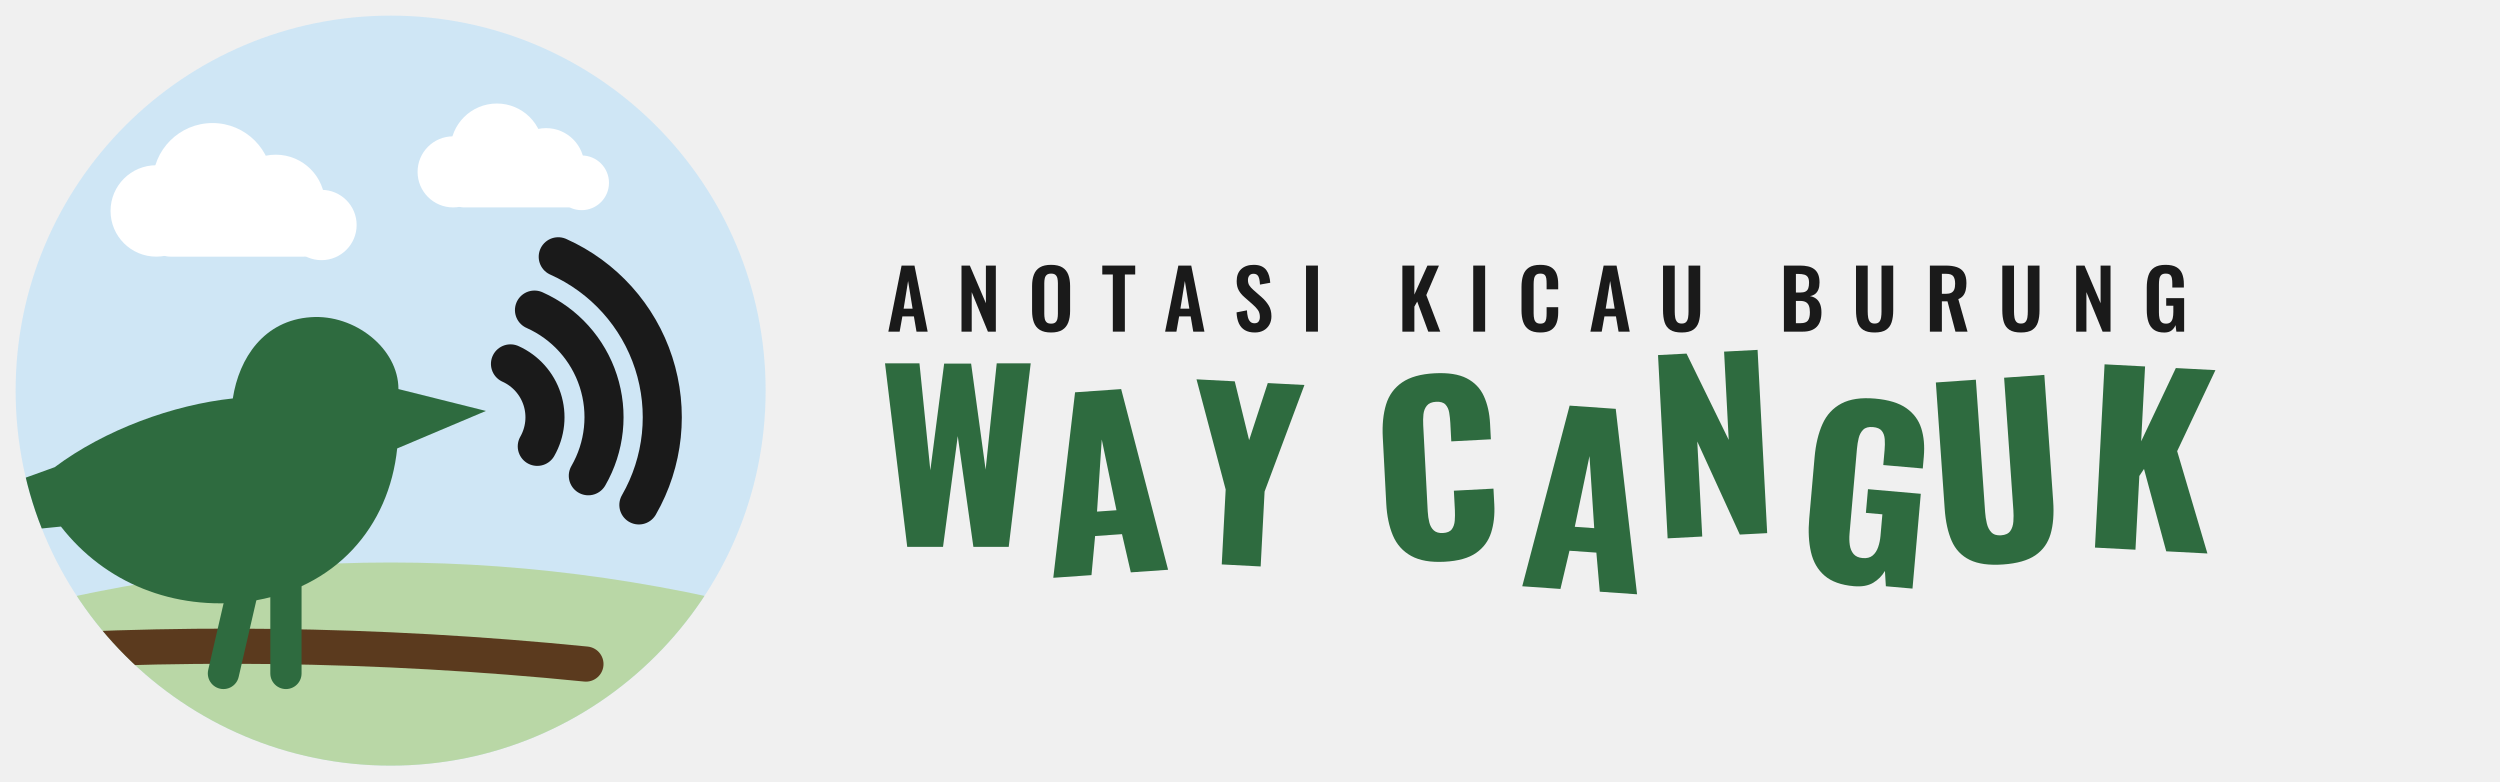
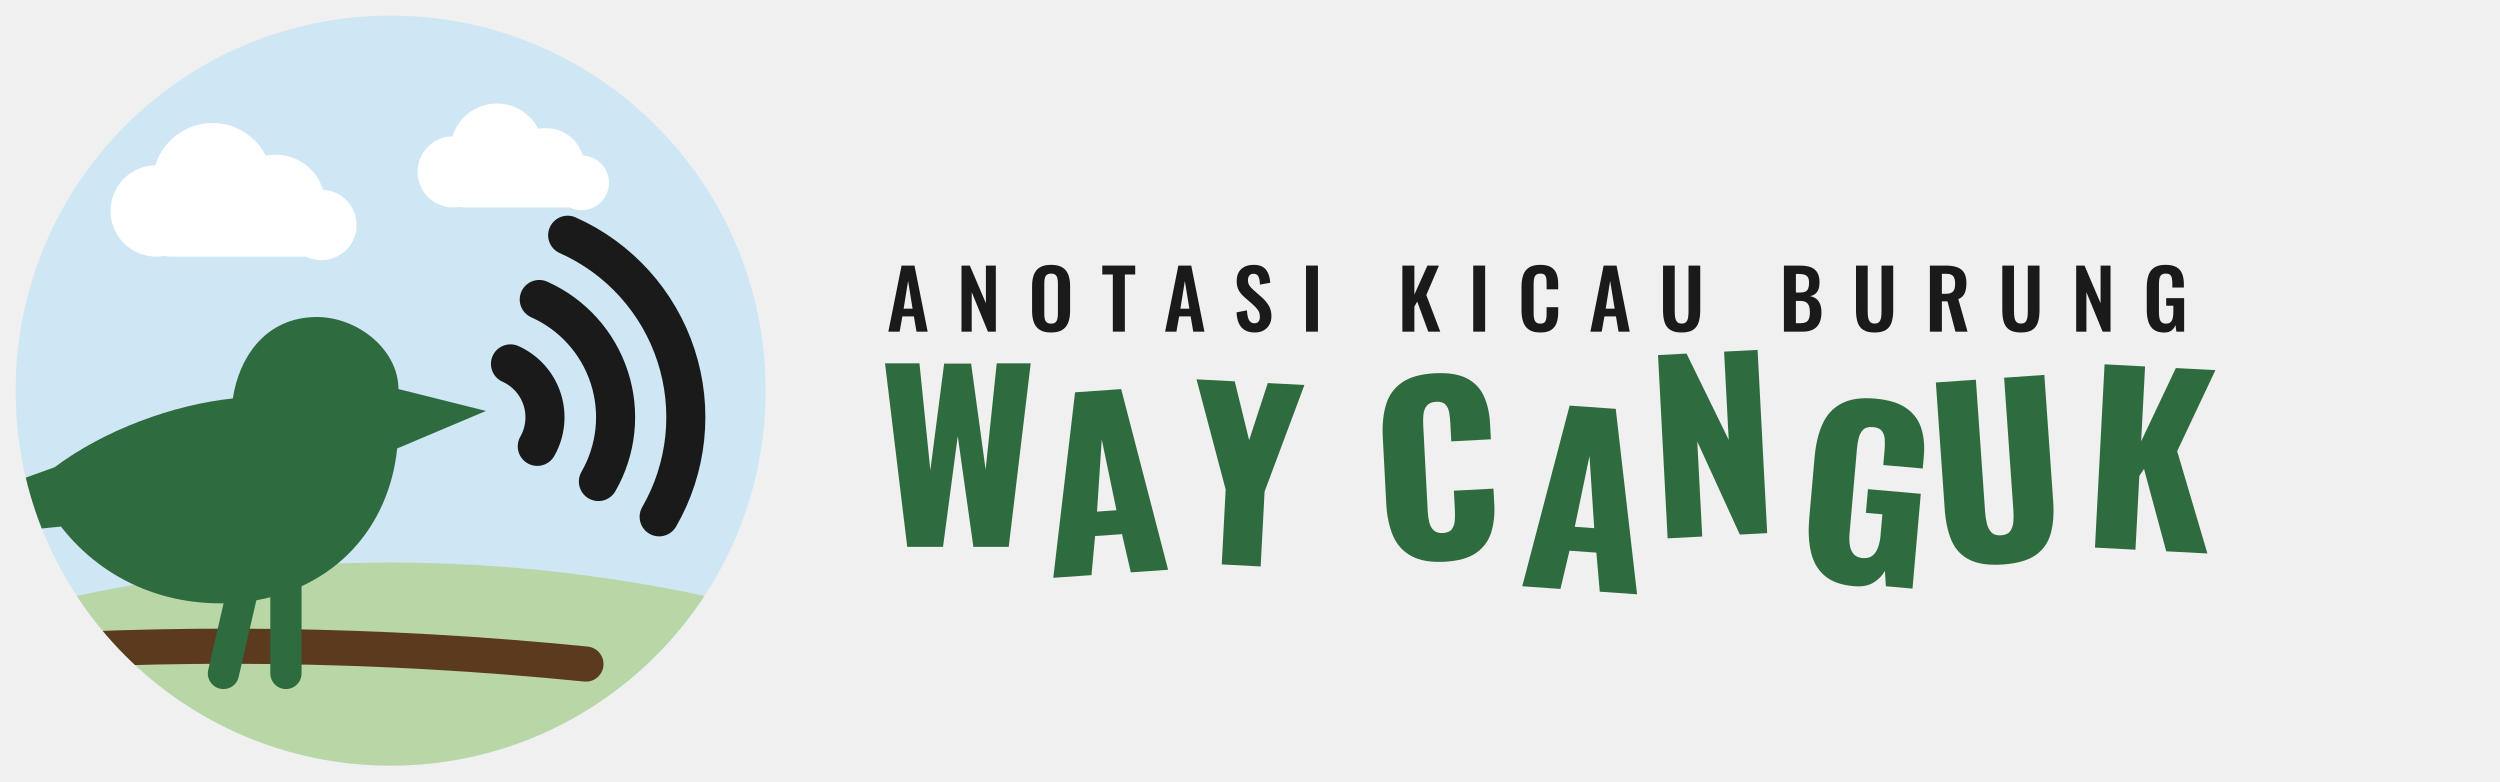
<svg xmlns="http://www.w3.org/2000/svg" viewBox="0 0 640 200">
  <defs>
    <clipPath id="c">
      <circle cx="100" cy="100" r="96" />
    </clipPath>
  </defs>
  <g clip-path="url(#c)">
    <circle cx="100" cy="100" r="96" fill="#CFE6F5" />
    <path d="M-10 160 Q100 128 210 160 L210 210 L-10 210 Z" fill="#B9D7A6" />
    <circle cx="40.0" cy="54.0" r="11.7" fill="#FFFFFF" />
    <circle cx="54.4" cy="46.8" r="15.3" fill="#FFFFFF" />
    <circle cx="70.6" cy="52.2" r="12.6" fill="#FFFFFF" />
    <circle cx="82.3" cy="57.6" r="9.0" fill="#FFFFFF" />
    <rect x="38.2" y="54.0" width="45.0" height="11.7" rx="5.4" fill="#FFFFFF" />
    <circle cx="116.0" cy="44.0" r="9.1" fill="#FFFFFF" />
    <circle cx="127.2" cy="38.4" r="11.9" fill="#FFFFFF" />
    <circle cx="139.8" cy="42.6" r="9.8" fill="#FFFFFF" />
    <circle cx="148.9" cy="46.8" r="7.0" fill="#FFFFFF" />
    <rect x="114.6" y="44.0" width="35.0" height="9.1" rx="4.2" fill="#FFFFFF" />
    <path d="M-10 168 Q70 162 150 170" stroke="#5B3A1E" stroke-width="9" fill="none" stroke-linecap="round" />
    <g transform="translate(54 118) scale(1.6) translate(-50 -45)">
      <path d="M94 37 L80 33.5 C80 27 73 21.5 66 22 C58.5 22.5 54.5 28.5 53.5 35 C44 36 33 40 25 46 L7 52.5 L11 57 L26 55.5 C33 64.5 44 69 56 67.5 C70 65.5 78.5 55.5 79.8 43 Z" fill="#2E6B3F" />
      <path d="M55 66 L52 79 M62 65 L62 79" stroke="#2E6B3F" stroke-width="5" stroke-linecap="round" fill="none" />
    </g>
    <g transform="rotate(-18 124.6 106.8)">
      <path d="M134.6 95.7 A15 15 0 0 1 134.6 117.9" stroke="#1A1A1A" stroke-width="10" fill="none" stroke-linecap="round" />
-       <path d="M144.7 84.5 A30 30 0 0 1 144.7 129.1" stroke="#1A1A1A" stroke-width="10" fill="none" stroke-linecap="round" />
-       <path d="M154.7 73.4 A45 45 0 0 1 154.7 140.2" stroke="#1A1A1A" stroke-width="10" fill="none" stroke-linecap="round" />
+       <path d="M146.7 82.3 A33 33 0 0 1 146.7 131.3" stroke="#1A1A1A" stroke-width="10" fill="none" stroke-linecap="round" />
+       <path d="M158.7 68.9 A51 51 0 0 1 158.7 144.7" stroke="#1A1A1A" stroke-width="10" fill="none" stroke-linecap="round" />
    </g>
  </g>
  <path d="M227.418 84.9 230.805 67.987H234.105L237.48 84.9H234.621L233.956 80.996H231.006L230.31 84.9ZM231.33 79.025H233.621L232.471 71.931Z" fill="#1A1A1A" />
  <path d="M246.142 84.9V67.987H248.278L252.391 77.626V67.987H254.936V84.9H252.904L248.761 74.787V84.9Z" fill="#1A1A1A" />
  <path d="M269.074 85.12Q267.264 85.12 266.198 84.452Q265.132 83.784 264.672 82.536Q264.212 81.288 264.212 79.586V73.24Q264.212 71.527 264.677 70.31Q265.142 69.093 266.203 68.446Q267.264 67.798 269.074 67.798Q270.894 67.798 271.955 68.451Q273.017 69.103 273.482 70.315Q273.947 71.527 273.947 73.24V79.596Q273.947 81.288 273.482 82.531Q273.017 83.774 271.955 84.447Q270.894 85.12 269.074 85.12ZM269.074 82.852Q269.83 82.852 270.203 82.515Q270.575 82.177 270.699 81.601Q270.823 81.026 270.823 80.323V72.534Q270.823 71.82 270.699 71.26Q270.575 70.7 270.203 70.373Q269.83 70.045 269.074 70.045Q268.339 70.045 267.961 70.373Q267.584 70.7 267.46 71.26Q267.336 71.82 267.336 72.534V80.323Q267.336 81.026 267.454 81.601Q267.573 82.177 267.945 82.515Q268.317 82.852 269.074 82.852Z" fill="#1A1A1A" />
  <path d="M284.883 84.9V70.269H282.184V67.987H290.613V70.269H287.965V84.9Z" fill="#1A1A1A" />
  <path d="M298.271 84.9 301.658 67.987H304.957L308.333 84.9H305.473L304.809 80.996H301.859L301.163 84.9ZM302.183 79.025H304.474L303.323 71.931Z" fill="#1A1A1A" />
  <path d="M321.242 85.12Q319.716 85.12 318.696 84.526Q317.677 83.932 317.154 82.788Q316.632 81.643 316.559 79.966L319.218 79.446Q319.259 80.44 319.457 81.189Q319.654 81.938 320.064 82.347Q320.473 82.755 321.145 82.755Q321.891 82.755 322.21 82.303Q322.529 81.851 322.529 81.16Q322.529 80.065 322.018 79.355Q321.507 78.645 320.681 77.924L318.553 76.054Q317.653 75.28 317.121 74.328Q316.59 73.375 316.59 71.972Q316.59 69.963 317.762 68.88Q318.935 67.798 320.956 67.798Q322.141 67.798 322.936 68.161Q323.73 68.525 324.199 69.17Q324.667 69.815 324.894 70.64Q325.122 71.465 325.183 72.388L322.553 72.856Q322.512 72.064 322.384 71.439Q322.255 70.815 321.909 70.452Q321.563 70.089 320.891 70.089Q320.197 70.089 319.836 70.542Q319.475 70.996 319.475 71.667Q319.475 72.526 319.833 73.075Q320.191 73.625 320.851 74.211L322.957 76.06Q323.993 76.949 324.74 78.124Q325.487 79.299 325.487 80.972Q325.487 82.192 324.954 83.133Q324.421 84.074 323.47 84.597Q322.518 85.12 321.242 85.12Z" fill="#1A1A1A" />
  <path d="M334.341 84.9V67.987H337.392V84.9Z" fill="#1A1A1A" />
  <path d="M359.006 84.9V67.987H362.077V75.414L365.421 67.987H368.368L365.135 75.538L368.706 84.9H365.634L362.807 77.203L362.077 78.497V84.9Z" fill="#1A1A1A" />
  <path d="M377.145 84.9V67.987H380.196V84.9Z" fill="#1A1A1A" />
  <path d="M394.327 85.12Q392.467 85.12 391.41 84.396Q390.354 83.671 389.93 82.402Q389.506 81.134 389.506 79.493V73.456Q389.506 71.723 389.93 70.454Q390.354 69.186 391.41 68.492Q392.467 67.798 394.327 67.798Q396.065 67.798 397.059 68.399Q398.053 69 398.476 70.096Q398.899 71.193 398.899 72.674V74.075H395.932V72.626Q395.932 71.913 395.86 71.327Q395.787 70.741 395.456 70.393Q395.125 70.045 394.337 70.045Q393.551 70.045 393.183 70.414Q392.815 70.782 392.712 71.404Q392.608 72.025 392.608 72.8V80.149Q392.608 81.056 392.758 81.657Q392.907 82.258 393.285 82.555Q393.663 82.852 394.337 82.852Q395.104 82.852 395.435 82.489Q395.767 82.126 395.849 81.514Q395.932 80.902 395.932 80.159V78.637H398.899V79.997Q398.899 81.488 398.496 82.647Q398.094 83.805 397.105 84.463Q396.116 85.12 394.327 85.12Z" fill="#1A1A1A" />
  <path d="M407.146 84.9 410.533 67.987H413.833L417.208 84.9H414.349L413.684 80.996H410.734L410.039 84.9ZM411.058 79.025H413.349L412.199 71.931Z" fill="#1A1A1A" />
  <path d="M430.504 85.12Q428.613 85.12 427.572 84.438Q426.531 83.756 426.133 82.484Q425.735 81.212 425.735 79.437V67.987H428.734V79.778Q428.734 80.573 428.848 81.277Q428.961 81.981 429.344 82.406Q429.727 82.831 430.504 82.831Q431.301 82.831 431.674 82.406Q432.046 81.981 432.155 81.277Q432.263 80.573 432.263 79.778V67.987H435.262V79.437Q435.262 81.212 434.859 82.484Q434.456 83.756 433.425 84.438Q432.395 85.12 430.504 85.12Z" fill="#1A1A1A" />
  <path d="M456.682 84.9V67.987H460.836Q461.952 67.987 462.862 68.195Q463.772 68.402 464.433 68.897Q465.094 69.392 465.446 70.228Q465.798 71.065 465.798 72.323Q465.798 73.356 465.516 74.086Q465.233 74.816 464.69 75.243Q464.147 75.671 463.344 75.807Q464.345 75.983 464.993 76.515Q465.641 77.046 465.966 77.908Q466.29 78.769 466.29 79.98Q466.29 81.184 465.991 82.109Q465.692 83.034 465.1 83.649Q464.508 84.265 463.619 84.582Q462.73 84.9 461.548 84.9ZM459.753 82.735H460.931Q462.334 82.735 462.834 82.053Q463.334 81.371 463.334 79.947Q463.334 78.936 463.09 78.297Q462.846 77.657 462.3 77.346Q461.754 77.034 460.829 77.034H459.753ZM459.753 74.894H460.807Q461.734 74.894 462.233 74.623Q462.732 74.352 462.924 73.79Q463.116 73.228 463.116 72.377Q463.116 71.466 462.821 70.982Q462.525 70.498 461.919 70.313Q461.312 70.129 460.36 70.129H459.753Z" fill="#1A1A1A" />
  <path d="M479.906 85.12Q478.015 85.12 476.974 84.438Q475.933 83.756 475.535 82.484Q475.137 81.212 475.137 79.437V67.987H478.136V79.778Q478.136 80.573 478.25 81.277Q478.364 81.981 478.746 82.406Q479.129 82.831 479.906 82.831Q480.703 82.831 481.076 82.406Q481.448 81.981 481.557 81.277Q481.665 80.573 481.665 79.778V67.987H484.665V79.437Q484.665 81.212 484.261 82.484Q483.858 83.756 482.827 84.438Q481.797 85.12 479.906 85.12Z" fill="#1A1A1A" />
  <path d="M494.051 84.9V67.987H498.101Q499.803 67.987 500.985 68.398Q502.167 68.81 502.786 69.791Q503.404 70.772 503.404 72.466Q503.404 73.479 503.217 74.289Q503.03 75.098 502.576 75.673Q502.122 76.248 501.327 76.574L503.685 84.9H500.59L498.56 77.149H497.121V84.9ZM497.121 75.22H498.095Q498.989 75.22 499.519 74.954Q500.048 74.687 500.281 74.119Q500.514 73.551 500.514 72.638Q500.514 71.36 500.047 70.73Q499.579 70.099 498.252 70.099H497.121Z" fill="#1A1A1A" />
  <path d="M517.358 85.12Q515.466 85.12 514.426 84.438Q513.385 83.756 512.987 82.484Q512.589 81.212 512.589 79.437V67.987H515.588V79.778Q515.588 80.573 515.701 81.277Q515.815 81.981 516.198 82.406Q516.581 82.831 517.358 82.831Q518.155 82.831 518.528 82.406Q518.9 81.981 519.009 81.277Q519.117 80.573 519.117 79.778V67.987H522.116V79.437Q522.116 81.212 521.713 82.484Q521.309 83.756 520.279 84.438Q519.249 85.12 517.358 85.12Z" fill="#1A1A1A" />
  <path d="M531.502 84.9V67.987H533.638L537.751 77.626V67.987H540.296V84.9H538.264L534.121 74.787V84.9Z" fill="#1A1A1A" />
  <path d="M554.066 85.13Q552.393 85.13 551.41 84.425Q550.428 83.719 550 82.409Q549.572 81.098 549.572 79.324V73.655Q549.572 71.829 549.996 70.519Q550.42 69.208 551.476 68.503Q552.533 67.798 554.383 67.798Q556.121 67.798 557.146 68.379Q558.17 68.96 558.62 70.061Q559.069 71.163 559.069 72.736V73.6H556.112V72.636Q556.112 71.82 556.004 71.245Q555.895 70.669 555.543 70.357Q555.191 70.045 554.425 70.045Q553.607 70.045 553.24 70.444Q552.872 70.844 552.779 71.491Q552.686 72.138 552.686 72.912V79.984Q552.686 80.861 552.831 81.509Q552.976 82.156 553.375 82.504Q553.774 82.852 554.509 82.852Q555.255 82.852 555.66 82.479Q556.064 82.105 556.219 81.432Q556.375 80.759 556.375 79.852V78.262H554.547V76.322H559.14V84.9H557.151L556.933 83.238Q556.598 84.059 555.921 84.595Q555.243 85.13 554.066 85.13Z" fill="#1A1A1A" />
  <path d="M232.25 140.0 226.566 93.02H235.382L238.166 120.396L241.704 93.078H248.606L252.318 120.222L255.16 93.02H263.86L258.234 140.0H249.186L245.184 111.638L241.414 140.0Z" fill="#2E6B3F" />
  <path d="M269.641 147.915 275.216 100.43 287.019 99.605 299.033 145.86 289.487 146.527 287.233 136.743 280.347 137.224 279.419 147.231ZM280.84 130.969 285.816 130.621 282.05 112.511Z" fill="#2E6B3F" />
  <path d="M312.767 144.492 313.772 125.32 306.306 97.109 316.095 97.622 319.777 112.683 324.551 98.065 333.934 98.557 323.734 125.842 322.729 145.014Z" fill="#2E6B3F" />
  <path d="M369.775 143.809Q364.447 144.088 361.246 142.31Q358.046 140.532 356.588 137.095Q355.13 133.657 354.881 128.908L353.995 111.995Q353.74 107.13 354.83 103.559Q355.921 99.988 358.919 97.914Q361.918 95.84 367.247 95.561Q372.46 95.288 375.474 96.843Q378.489 98.398 379.866 101.404Q381.243 104.411 381.452 108.407L381.665 112.461L371.529 112.993L371.283 108.301Q371.21 106.911 370.999 105.644Q370.787 104.378 370.048 103.574Q369.309 102.771 367.629 102.859Q366.007 102.944 365.271 103.854Q364.535 104.763 364.4 106.077Q364.266 107.391 364.342 108.839L365.498 130.907Q365.58 132.471 365.909 133.76Q366.238 135.05 367.061 135.791Q367.884 136.532 369.39 136.453Q371.011 136.368 371.663 135.492Q372.314 134.615 372.417 133.274Q372.521 131.933 372.449 130.543L372.191 125.619L382.327 125.088L382.539 129.143Q382.749 133.139 381.727 136.358Q380.705 139.577 377.875 141.555Q375.046 143.532 369.775 143.809Z" fill="#2E6B3F" />
  <path d="M389.695 150.085 401.825 103.838 413.628 104.664 419.087 152.14 409.541 151.473 408.67 141.47 401.785 140.988 399.473 150.769ZM403.144 134.862 408.12 135.21 406.91 116.753Z" fill="#2E6B3F" />
  <path d="M426.913 137.818 424.454 90.902 431.752 90.52 442.551 112.605 441.367 90.016 449.94 89.567 452.398 136.482 445.39 136.85 434.5 113.027 435.775 137.353Z" fill="#2E6B3F" />
  <path d="M474.574 150.063Q469.72 149.639 467.095 147.371Q464.469 145.104 463.606 141.331Q462.742 137.559 463.162 132.763L464.537 117.047Q464.972 112.078 466.561 108.549Q468.151 105.02 471.416 103.297Q474.682 101.574 479.998 102.039Q485.198 102.494 488.022 104.488Q490.846 106.482 491.849 109.655Q492.852 112.829 492.493 116.931L492.231 119.936L482.119 119.051L482.453 115.237Q482.584 113.735 482.493 112.446Q482.402 111.158 481.748 110.314Q481.094 109.471 479.476 109.33Q477.801 109.183 476.971 110.013Q476.142 110.843 475.823 112.154Q475.505 113.465 475.378 114.91L473.483 136.577Q473.346 138.137 473.545 139.523Q473.744 140.908 474.509 141.819Q475.273 142.73 476.833 142.867Q478.451 143.008 479.394 142.218Q480.336 141.427 480.804 140.07Q481.272 138.714 481.409 137.154L481.889 131.665L477.671 131.296L478.202 125.229L491.722 126.412L489.599 150.679L482.781 150.083L482.542 146.161Q481.446 148.045 479.541 149.188Q477.636 150.331 474.574 150.063Z" fill="#2E6B3F" />
  <path d="M512.791 144.505Q507.41 144.881 504.249 143.329Q501.088 141.777 499.636 138.477Q498.185 135.177 497.841 130.259L495.579 97.916L505.82 97.2L508.191 131.105Q508.292 132.552 508.625 133.982Q508.957 135.412 509.803 136.283Q510.649 137.154 512.269 137.041Q513.947 136.924 514.634 135.945Q515.322 134.967 515.423 133.506Q515.525 132.046 515.423 130.599L513.053 96.694L523.351 95.974L525.613 128.317Q525.957 133.235 524.95 136.707Q523.942 140.178 521.057 142.153Q518.172 144.129 512.791 144.505Z" fill="#2E6B3F" />
  <path d="M536.311 140.182 538.77 93.267 549.138 93.81 548.133 112.982 557.015 94.223 567.151 94.754 557.352 115.497 565.098 141.691 554.556 141.138 548.866 120.048 547.669 121.843 546.679 140.725Z" fill="#2E6B3F" />
</svg>
